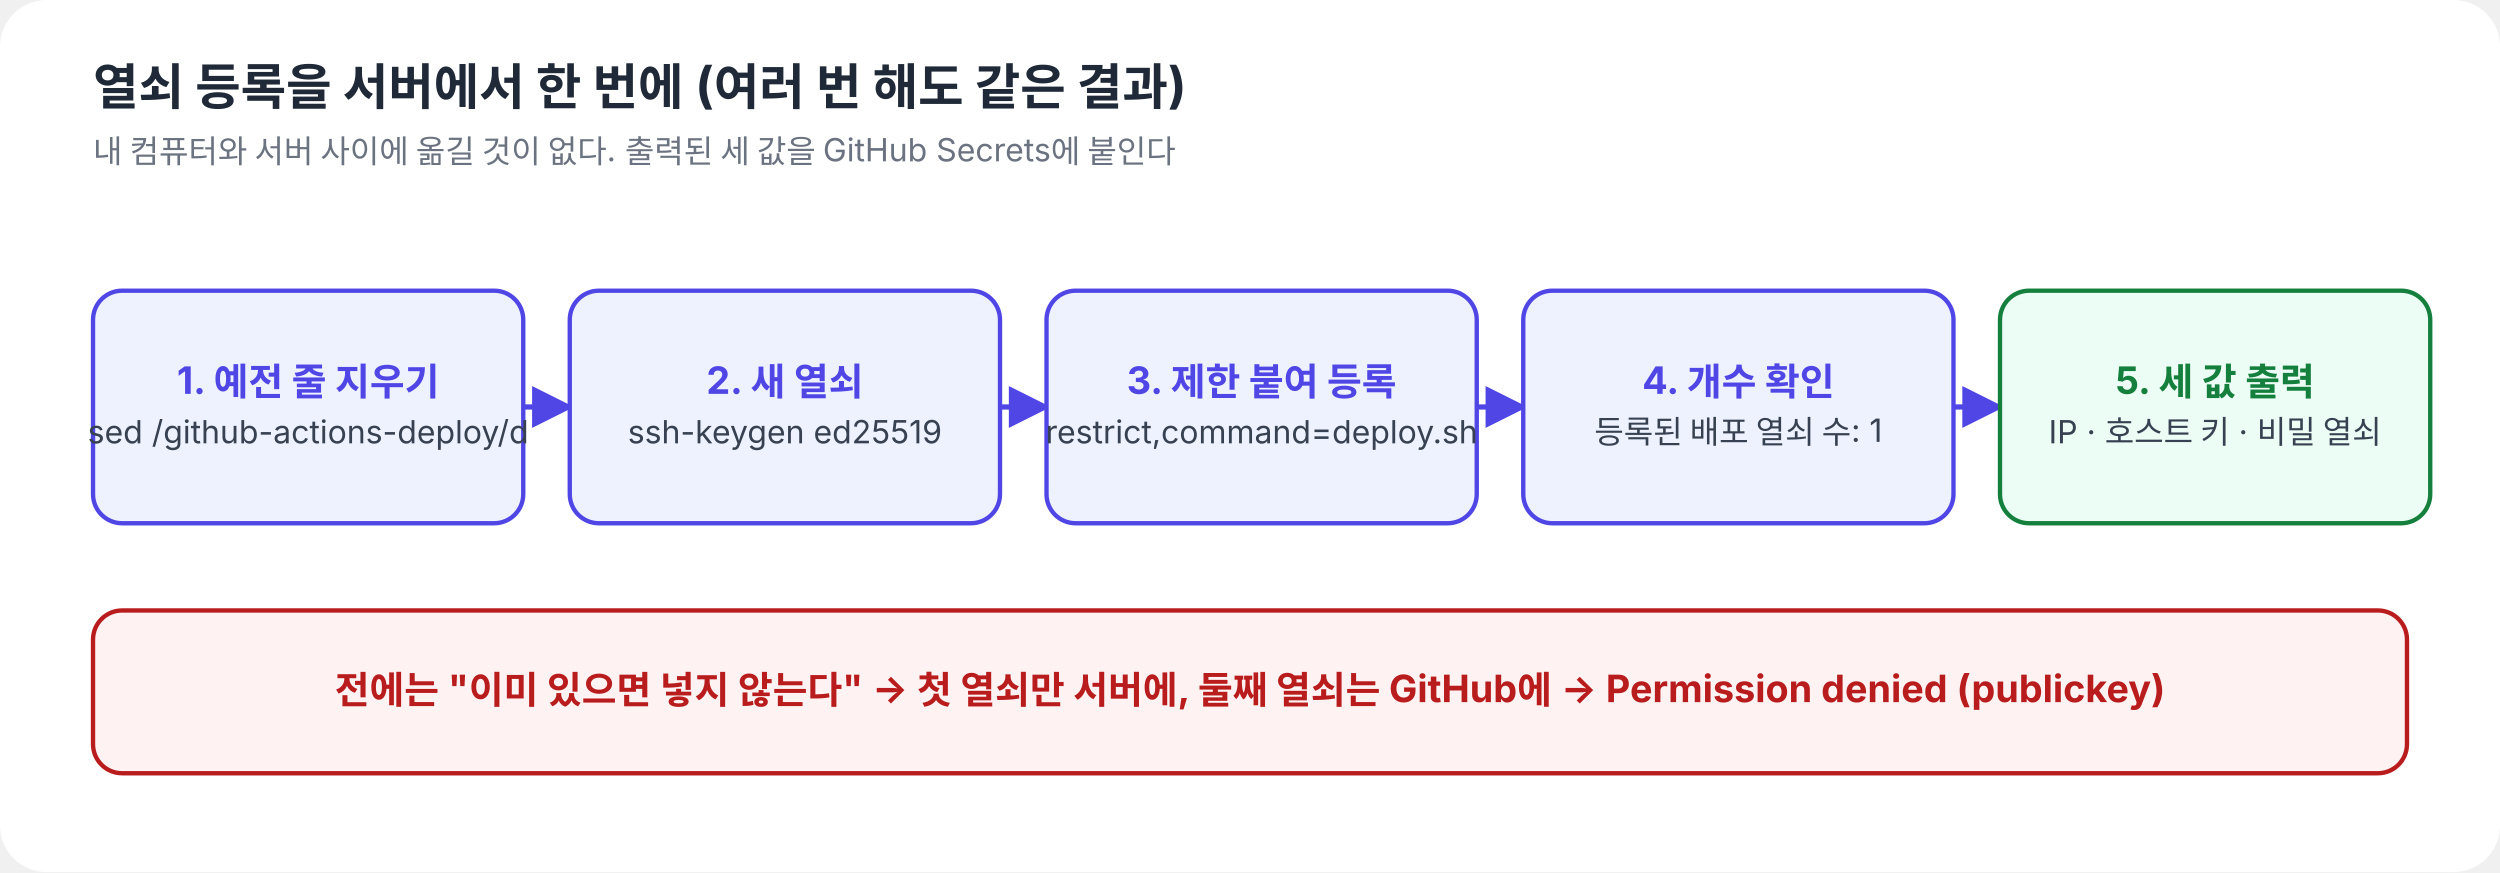
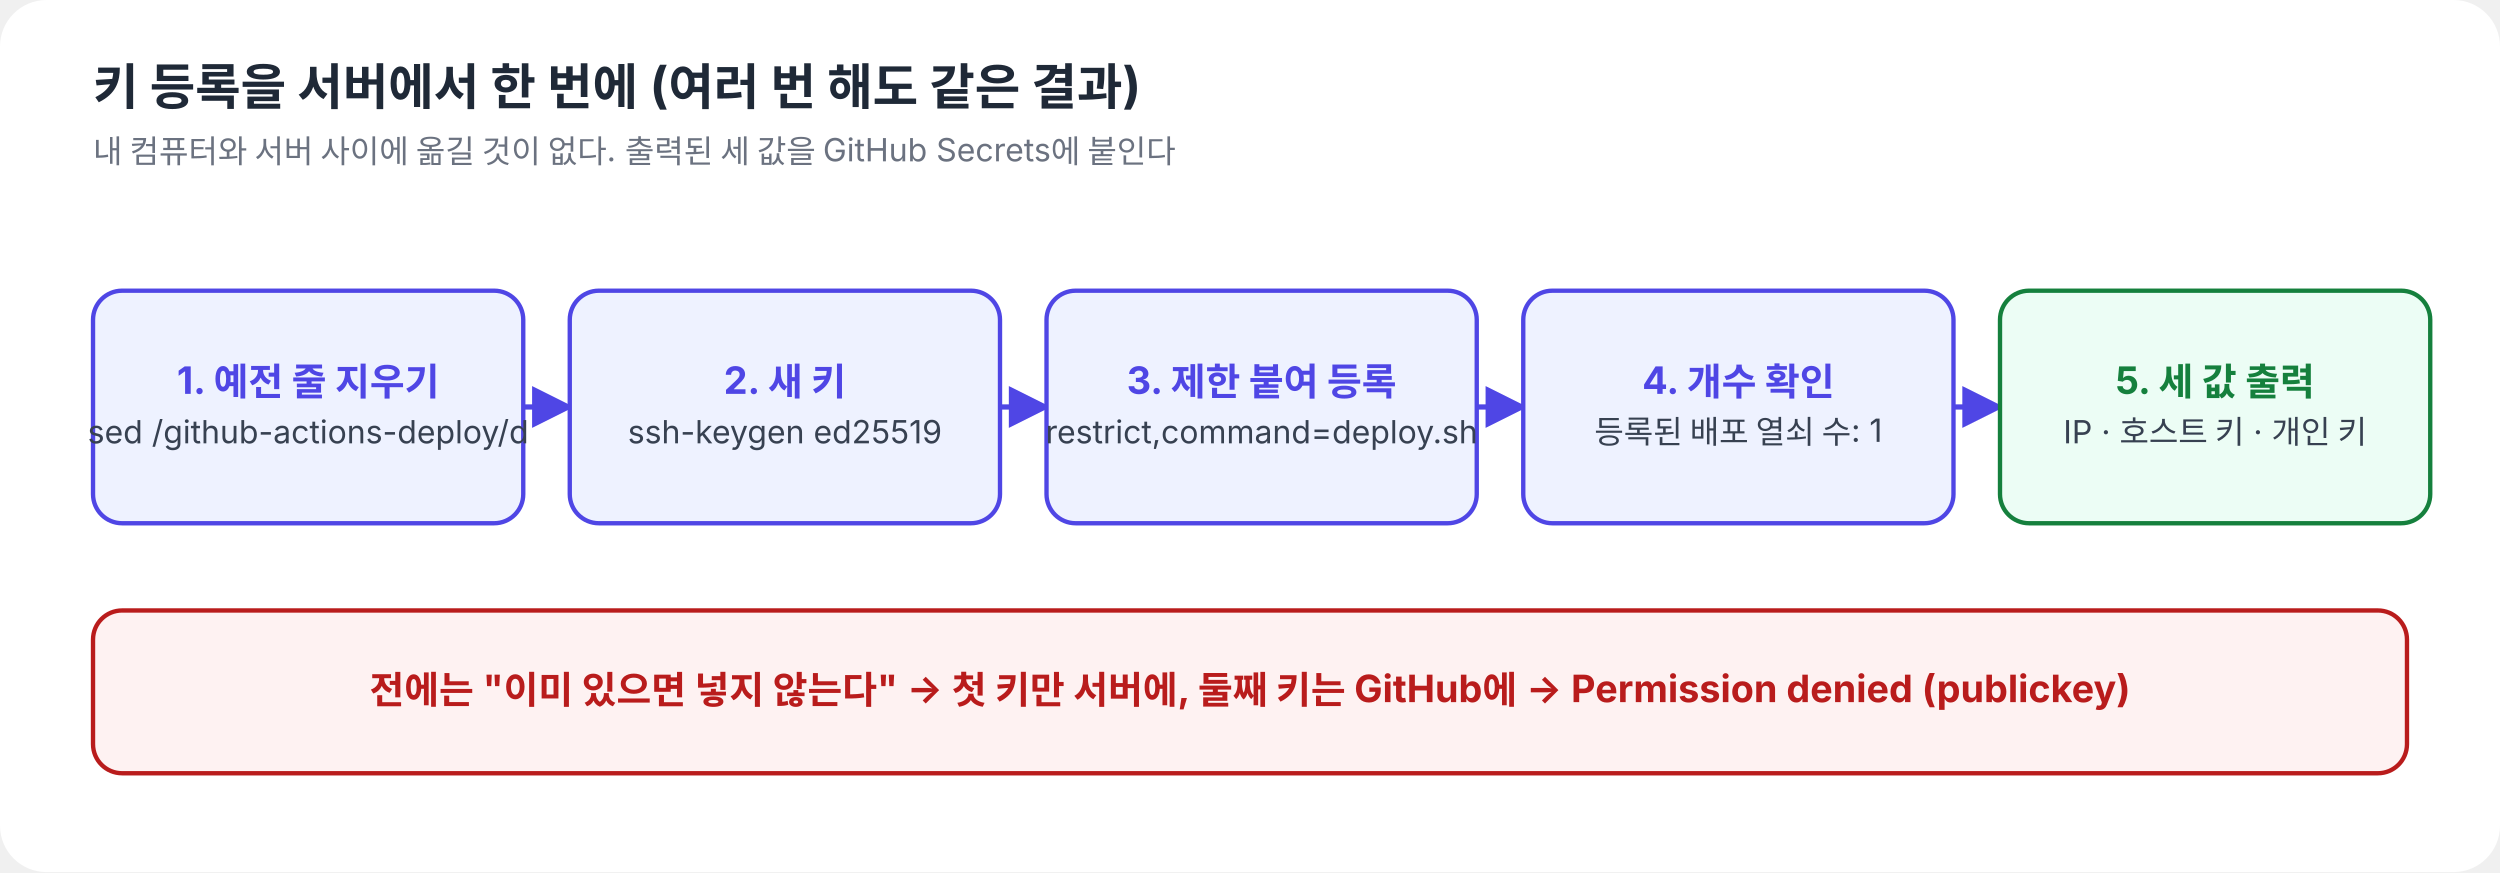
<svg xmlns="http://www.w3.org/2000/svg" viewBox="0 0 860 300" font-family="-apple-system, BlinkMacSystemFont, 'Apple SD Gothic Neo', sans-serif">
  <defs>
    <marker id="a-blue" viewBox="0 0 10 10" refX="9" refY="5" markerWidth="8" markerHeight="8" orient="auto-start-reverse">
      <path d="M0 0 L10 5 L0 10 z" fill="#4f46e5" />
    </marker>
    <marker id="a-gray" viewBox="0 0 10 10" refX="9" refY="5" markerWidth="8" markerHeight="8" orient="auto-start-reverse">
      <path d="M0 0 L10 5 L0 10 z" fill="#374151" />
    </marker>
    <marker id="a-green" viewBox="0 0 10 10" refX="9" refY="5" markerWidth="8" markerHeight="8" orient="auto-start-reverse">
      <path d="M0 0 L10 5 L0 10 z" fill="#15803d" />
    </marker>
    <marker id="a-red" viewBox="0 0 10 10" refX="9" refY="5" markerWidth="8" markerHeight="8" orient="auto-start-reverse">
      <path d="M0 0 L10 5 L0 10 z" fill="#b91c1c" />
    </marker>
    <marker id="a-amber" viewBox="0 0 10 10" refX="9" refY="5" markerWidth="8" markerHeight="8" orient="auto-start-reverse">
      <path d="M0 0 L10 5 L0 10 z" fill="#b45309" />
    </marker>
    <marker id="a-white" viewBox="0 0 10 10" refX="9" refY="5" markerWidth="8" markerHeight="8" orient="auto-start-reverse">
      <path d="M0 0 L10 5 L0 10 z" fill="#9ca3af" />
    </marker>
  </defs>
  <rect width="860" height="300" rx="16" fill="#ffffff" />
-   <text x="32" y="36" font-size="17" fill="#1f2937" font-weight="700" text-anchor="start">열쇠 등록을 서버에서 한 번에 (여러 번 해도 같은 결과)</text>
+   <text x="32" y="36" font-size="17" fill="#1f2937" font-weight="700" text-anchor="start">키 등록을 서버에서 한 번에 (여러 번 해도 같은 결과)</text>
  <text x="32" y="56" font-size="11" fill="#6b7280" text-anchor="start">내 컴퓨터와 서버 사이에 옮길 것이 없다. 출력된 세 값을 GitHub Secrets에 붙인다</text>
  <rect x="32" y="100" width="148" height="80" rx="10" fill="#eef2ff" stroke="#4f46e5" stroke-width="1.5" />
  <text x="106.0" y="135.5" font-size="13" fill="#4f46e5" font-weight="700" text-anchor="middle">1. 예전 줄 지우기</text>
  <text x="106.0" y="152.5" font-size="11" fill="#374151" text-anchor="middle">sed /github-actions-deploy/d</text>
  <line x1="180" y1="140" x2="196" y2="140" stroke="#4f46e5" stroke-width="1.8" marker-end="url(#a-blue)" />
  <rect x="196" y="100" width="148" height="80" rx="10" fill="#eef2ff" stroke="#4f46e5" stroke-width="1.5" />
-   <text x="270.0" y="135.5" font-size="13" fill="#4f46e5" font-weight="700" text-anchor="middle">2. 새 열쇠</text>
+   <text x="270.0" y="135.5" font-size="13" fill="#4f46e5" font-weight="700" text-anchor="middle">2. 새 키</text>
  <text x="270.0" y="152.5" font-size="11" fill="#374151" text-anchor="middle">ssh-keygen ed25519</text>
  <line x1="344" y1="140" x2="360" y2="140" stroke="#4f46e5" stroke-width="1.8" marker-end="url(#a-blue)" />
  <rect x="360" y="100" width="148" height="80" rx="10" fill="#eef2ff" stroke="#4f46e5" stroke-width="1.5" />
  <text x="434.0" y="135.5" font-size="13" fill="#4f46e5" font-weight="700" text-anchor="middle">3. 제한 붙여 등록</text>
  <text x="434.0" y="152.5" font-size="11" fill="#374151" text-anchor="middle">restrict,command=deploy.sh</text>
  <line x1="508" y1="140" x2="524" y2="140" stroke="#4f46e5" stroke-width="1.8" marker-end="url(#a-blue)" />
  <rect x="524" y="100" width="148" height="80" rx="10" fill="#eef2ff" stroke="#4f46e5" stroke-width="1.5" />
  <text x="598.0" y="135.5" font-size="13" fill="#4f46e5" font-weight="700" text-anchor="middle">4. 개수 확인</text>
  <text x="598.0" y="152.5" font-size="11" fill="#374151" text-anchor="middle">등록된 배포 열쇠 수: 1</text>
  <line x1="672" y1="140" x2="688" y2="140" stroke="#4f46e5" stroke-width="1.8" marker-end="url(#a-blue)" />
  <rect x="688" y="100" width="148" height="80" rx="10" fill="#ecfdf5" stroke="#15803d" stroke-width="1.5" />
  <text x="762.0" y="135.5" font-size="13" fill="#15803d" font-weight="700" text-anchor="middle">5. 세 값 출력</text>
-   <text x="762.0" y="152.5" font-size="11" fill="#374151" text-anchor="middle">IP · 호스트 키 · 비밀 열쇠</text>
+   <text x="762.0" y="152.5" font-size="11" fill="#374151" text-anchor="middle">IP · 호스트 키 · 개인 키</text>
  <rect x="32" y="210" width="796" height="56" rx="10" fill="#fef2f2" stroke="#b91c1c" stroke-width="1.5" />
-   <text x="430.0" y="242.0" font-size="13" fill="#b91c1c" font-weight="700" text-anchor="middle">전에는 "이미 있으면 넣지 않는다" → 첫 열쇠만 서버에, 둘째 열쇠는 GitHub에 → Permission denied (publickey)</text>
+   <text x="430.0" y="242.0" font-size="13" fill="#b91c1c" font-weight="700" text-anchor="middle">전에는 "이미 있으면 넣지 않는다" → 첫 키만 서버에, 둘째 키는 GitHub에 → Permission denied (publickey)</text>
</svg>
